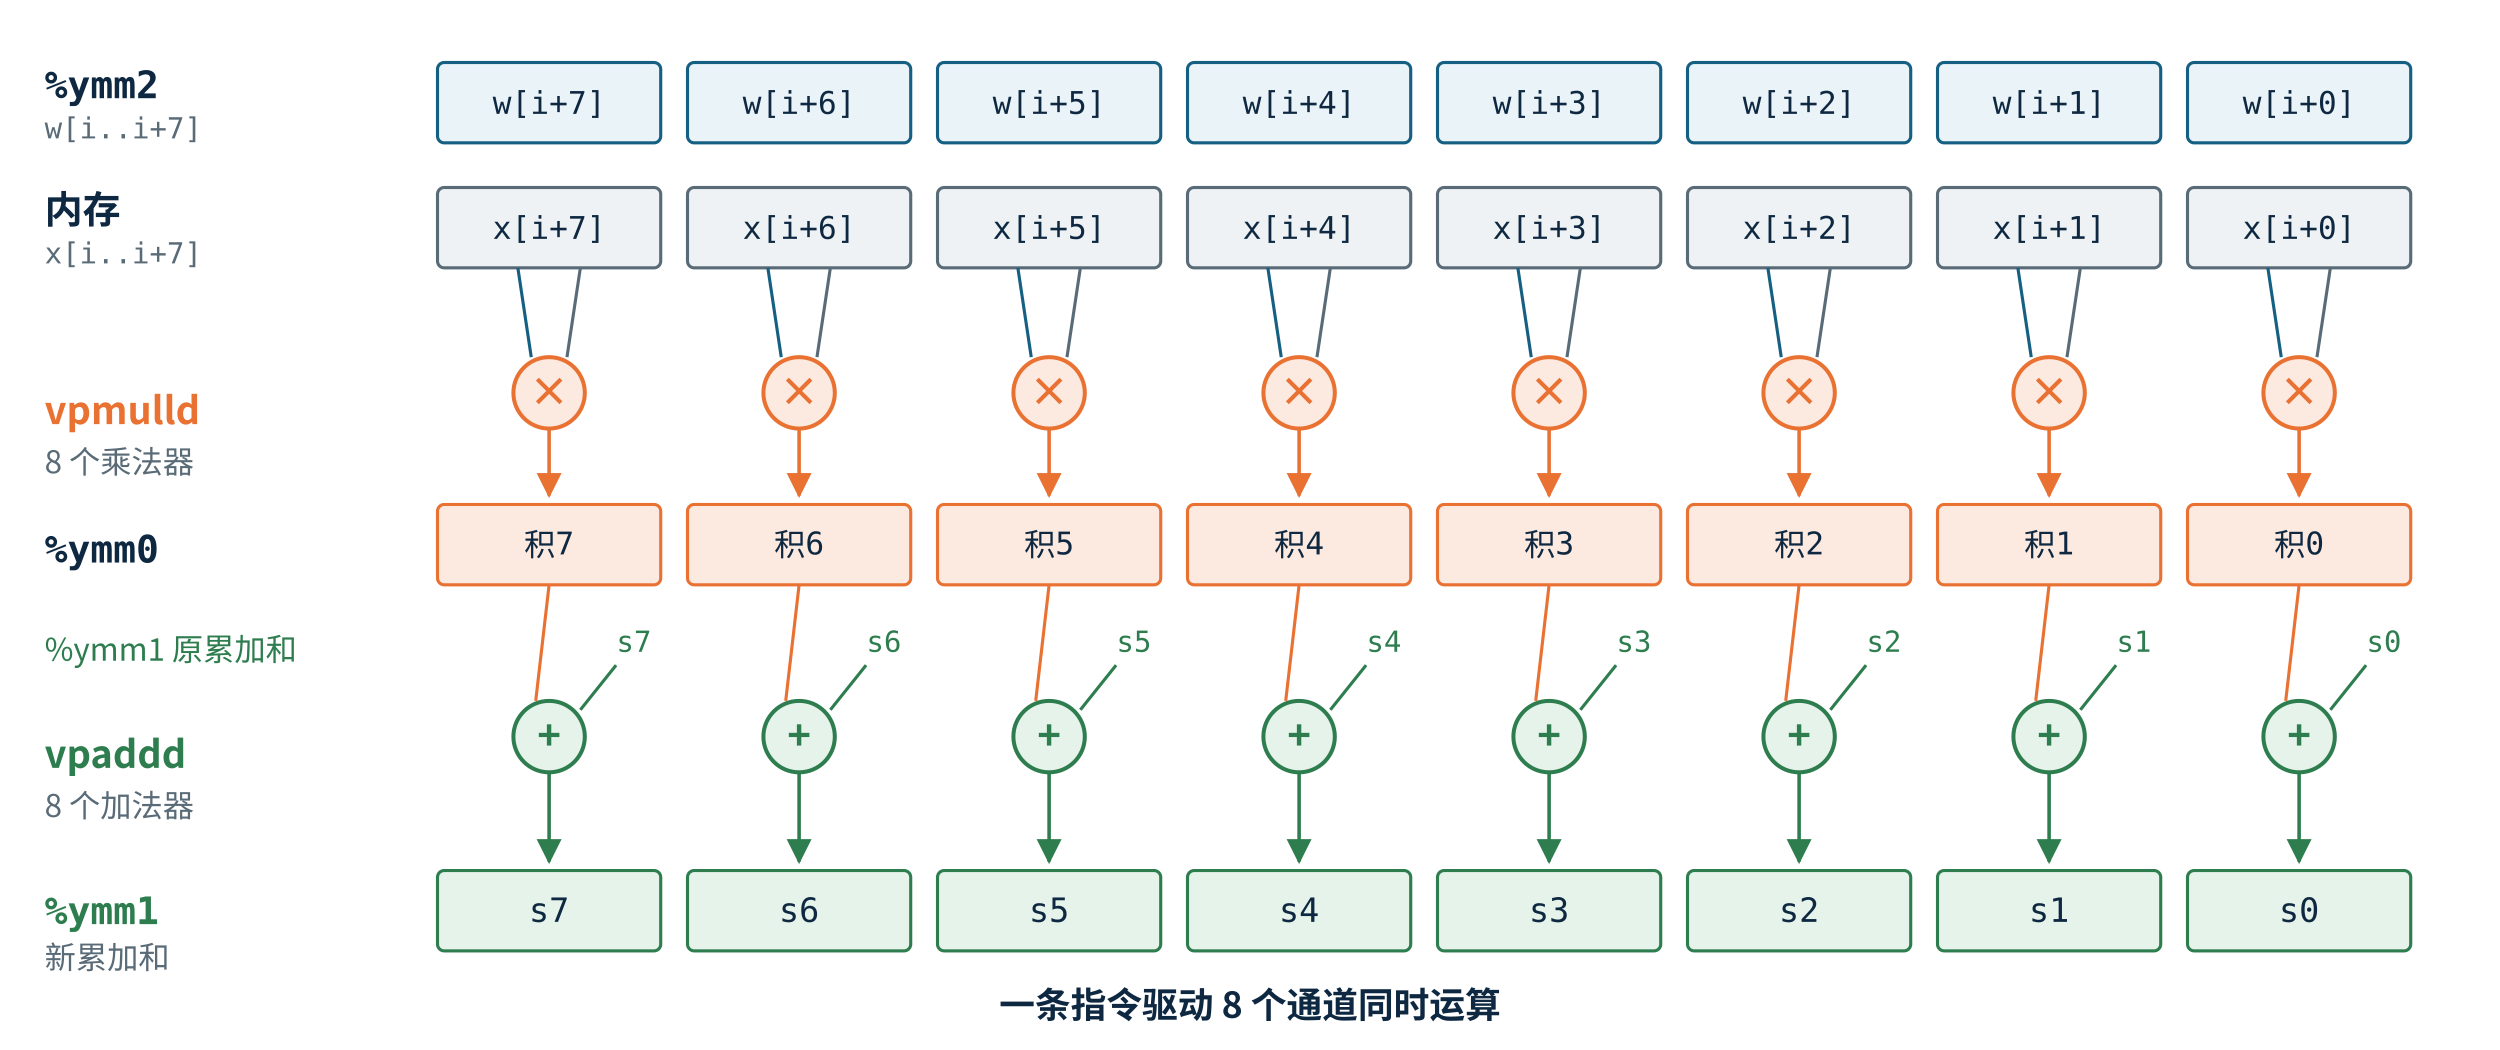
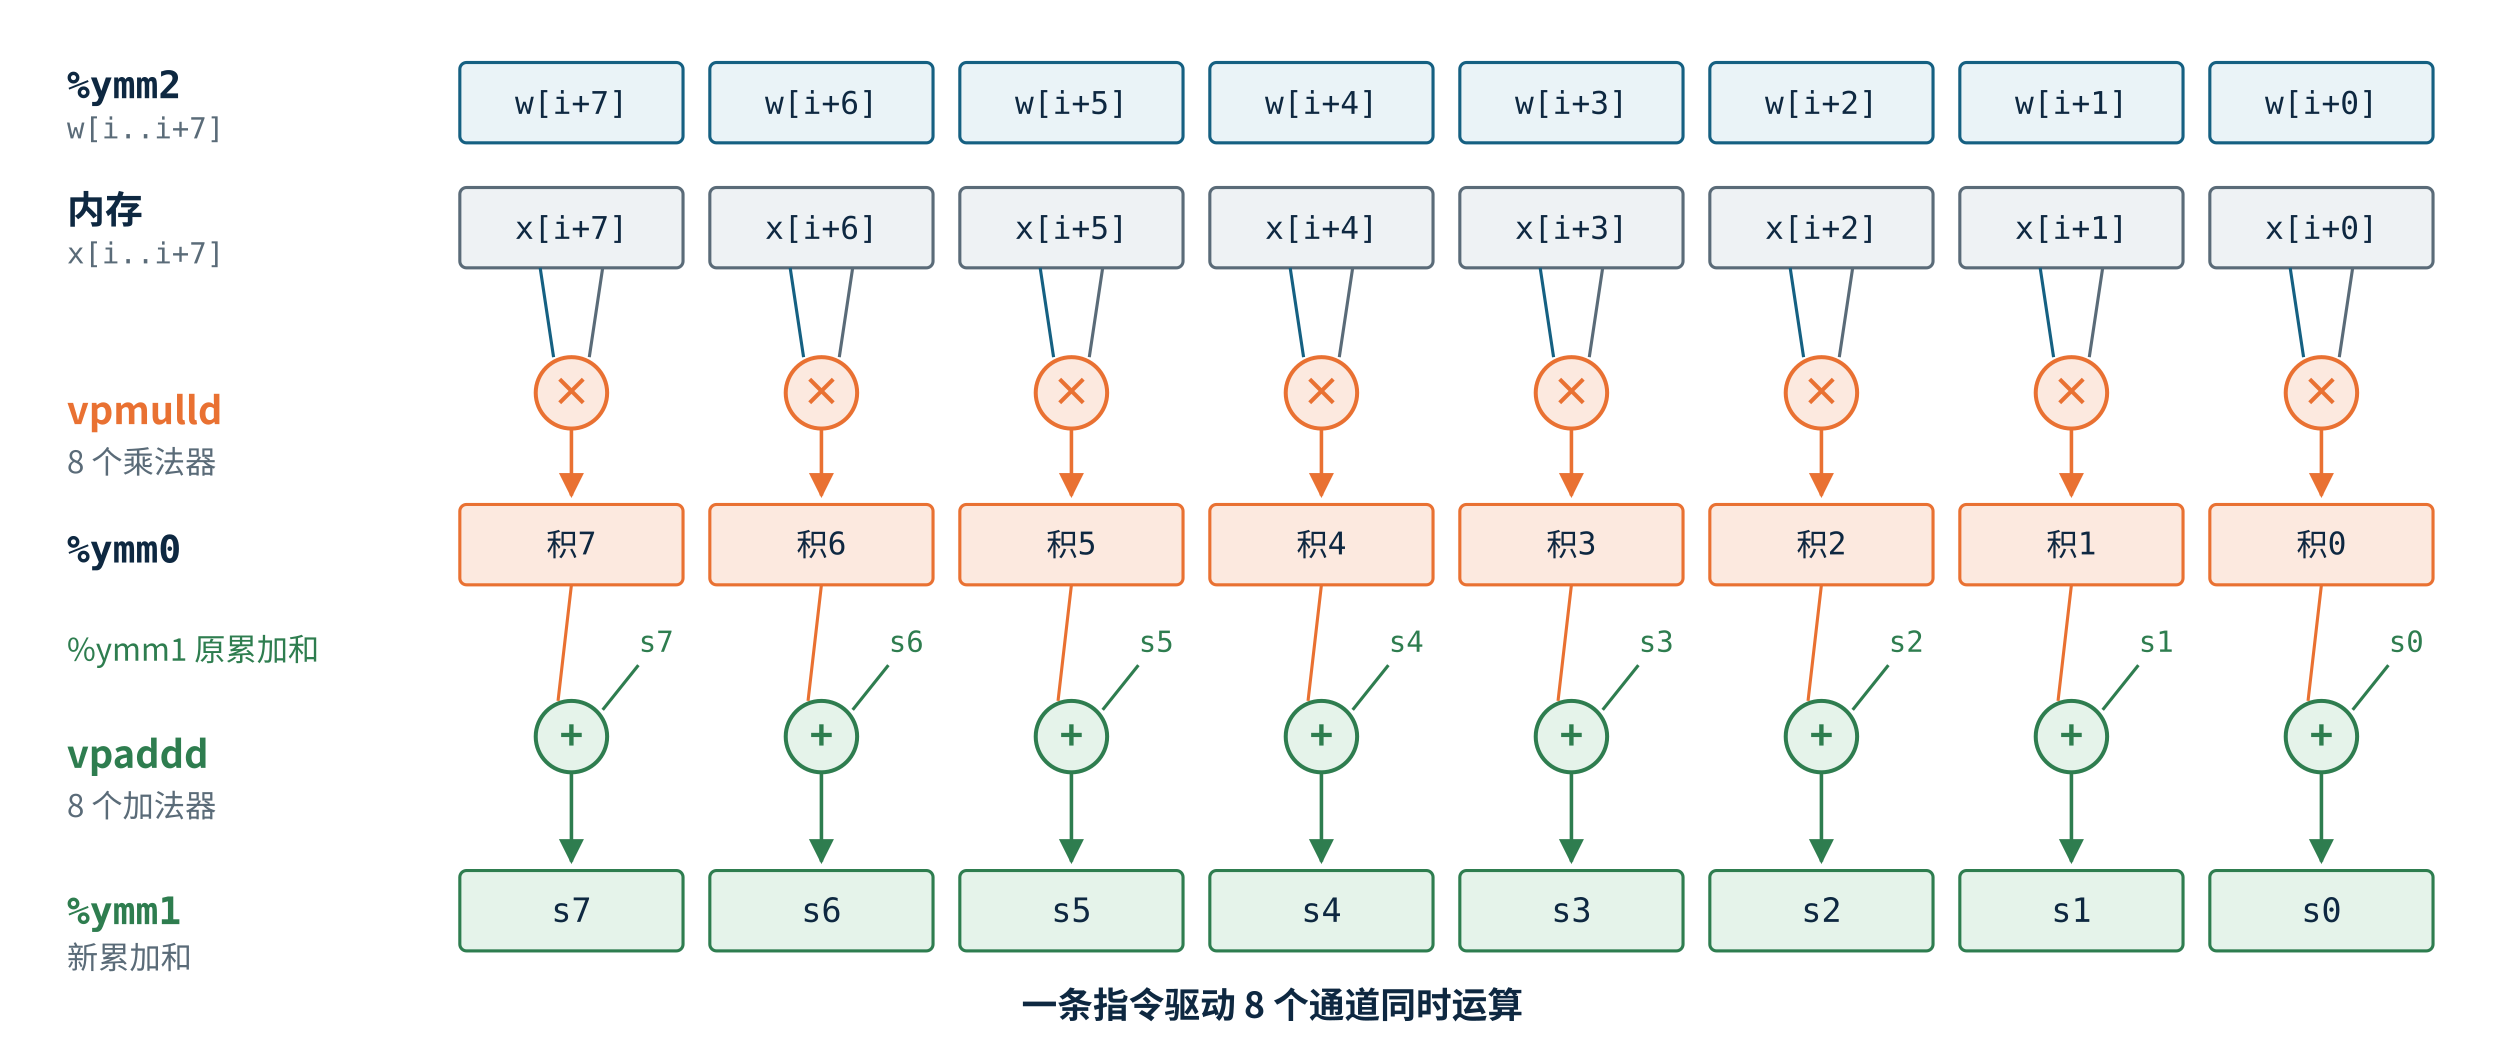
- <svg xmlns="http://www.w3.org/2000/svg" viewBox="0 0 1120 470" width="1120" height="470">
+ <svg xmlns="http://www.w3.org/2000/svg" viewBox="-10 0 1120 470" width="1120" height="470">
  <defs>
    <marker id="ah-156082" viewBox="0 0 10 10" refX="9" refY="5" markerWidth="7" markerHeight="7" orient="auto-start-reverse">
      <path d="M0,0 L10,5 L0,10 z" fill="#156082" />
    </marker>
    <marker id="ah-e97132" viewBox="0 0 10 10" refX="9" refY="5" markerWidth="7" markerHeight="7" orient="auto-start-reverse">
      <path d="M0,0 L10,5 L0,10 z" fill="#e97132" />
    </marker>
    <marker id="ah-0e2841" viewBox="0 0 10 10" refX="9" refY="5" markerWidth="7" markerHeight="7" orient="auto-start-reverse">
      <path d="M0,0 L10,5 L0,10 z" fill="#0e2841" />
    </marker>
    <marker id="ah-2e7d4f" viewBox="0 0 10 10" refX="9" refY="5" markerWidth="7" markerHeight="7" orient="auto-start-reverse">
      <path d="M0,0 L10,5 L0,10 z" fill="#2e7d4f" />
    </marker>
    <marker id="ah-c0392b" viewBox="0 0 10 10" refX="9" refY="5" markerWidth="7" markerHeight="7" orient="auto-start-reverse">
      <path d="M0,0 L10,5 L0,10 z" fill="#c0392b" />
    </marker>
    <marker id="ah-5a6b78" viewBox="0 0 10 10" refX="9" refY="5" markerWidth="7" markerHeight="7" orient="auto-start-reverse">
      <path d="M0,0 L10,5 L0,10 z" fill="#5a6b78" />
    </marker>
    <marker id="ah-9fb5c3" viewBox="0 0 10 10" refX="9" refY="5" markerWidth="7" markerHeight="7" orient="auto-start-reverse">
      <path d="M0,0 L10,5 L0,10 z" fill="#9fb5c3" />
    </marker>
  </defs>
  <text x="20.0" y="44.0" font-family="SFMono-Regular, Menlo, DejaVu Sans Mono, Consolas, monospace" font-size="17" font-weight="bold" fill="#0e2841" text-anchor="start">%ymm2</text>
  <text x="20.0" y="62.0" font-family="SFMono-Regular, Menlo, DejaVu Sans Mono, Consolas, monospace" font-size="13" font-weight="normal" fill="#5a6b78" text-anchor="start">w[i..i+7]</text>
  <text x="20.0" y="100.0" font-family="SFMono-Regular, Menlo, DejaVu Sans Mono, Consolas, monospace" font-size="17" font-weight="bold" fill="#0e2841" text-anchor="start">内存</text>
  <text x="20.0" y="118.0" font-family="SFMono-Regular, Menlo, DejaVu Sans Mono, Consolas, monospace" font-size="13" font-weight="normal" fill="#5a6b78" text-anchor="start">x[i..i+7]</text>
  <rect x="980.0" y="28.0" width="100.0" height="36.0" rx="3" fill="#eaf3f7" stroke="#156082" stroke-width="1.4" />
  <text x="1030.0" y="51.0" font-family="SFMono-Regular, Menlo, DejaVu Sans Mono, Consolas, monospace" font-size="14" font-weight="normal" fill="#0e2841" text-anchor="middle">w[i+0]</text>
  <rect x="868.0" y="28.0" width="100.0" height="36.0" rx="3" fill="#eaf3f7" stroke="#156082" stroke-width="1.4" />
  <text x="918.0" y="51.0" font-family="SFMono-Regular, Menlo, DejaVu Sans Mono, Consolas, monospace" font-size="14" font-weight="normal" fill="#0e2841" text-anchor="middle">w[i+1]</text>
  <rect x="756.0" y="28.0" width="100.0" height="36.0" rx="3" fill="#eaf3f7" stroke="#156082" stroke-width="1.4" />
  <text x="806.0" y="51.0" font-family="SFMono-Regular, Menlo, DejaVu Sans Mono, Consolas, monospace" font-size="14" font-weight="normal" fill="#0e2841" text-anchor="middle">w[i+2]</text>
  <rect x="644.0" y="28.0" width="100.0" height="36.0" rx="3" fill="#eaf3f7" stroke="#156082" stroke-width="1.4" />
  <text x="694.0" y="51.0" font-family="SFMono-Regular, Menlo, DejaVu Sans Mono, Consolas, monospace" font-size="14" font-weight="normal" fill="#0e2841" text-anchor="middle">w[i+3]</text>
  <rect x="532.0" y="28.0" width="100.0" height="36.0" rx="3" fill="#eaf3f7" stroke="#156082" stroke-width="1.4" />
  <text x="582.0" y="51.0" font-family="SFMono-Regular, Menlo, DejaVu Sans Mono, Consolas, monospace" font-size="14" font-weight="normal" fill="#0e2841" text-anchor="middle">w[i+4]</text>
  <rect x="420.0" y="28.0" width="100.0" height="36.0" rx="3" fill="#eaf3f7" stroke="#156082" stroke-width="1.4" />
  <text x="470.0" y="51.0" font-family="SFMono-Regular, Menlo, DejaVu Sans Mono, Consolas, monospace" font-size="14" font-weight="normal" fill="#0e2841" text-anchor="middle">w[i+5]</text>
  <rect x="308.0" y="28.0" width="100.0" height="36.0" rx="3" fill="#eaf3f7" stroke="#156082" stroke-width="1.4" />
  <text x="358.0" y="51.0" font-family="SFMono-Regular, Menlo, DejaVu Sans Mono, Consolas, monospace" font-size="14" font-weight="normal" fill="#0e2841" text-anchor="middle">w[i+6]</text>
  <rect x="196.0" y="28.0" width="100.0" height="36.0" rx="3" fill="#eaf3f7" stroke="#156082" stroke-width="1.4" />
  <text x="246.0" y="51.0" font-family="SFMono-Regular, Menlo, DejaVu Sans Mono, Consolas, monospace" font-size="14" font-weight="normal" fill="#0e2841" text-anchor="middle">w[i+7]</text>
  <rect x="980.0" y="84.0" width="100.0" height="36.0" rx="3" fill="#eef2f4" stroke="#5a6b78" stroke-width="1.4" />
  <text x="1030.0" y="107.0" font-family="SFMono-Regular, Menlo, DejaVu Sans Mono, Consolas, monospace" font-size="14" font-weight="normal" fill="#0e2841" text-anchor="middle">x[i+0]</text>
  <rect x="868.0" y="84.0" width="100.0" height="36.0" rx="3" fill="#eef2f4" stroke="#5a6b78" stroke-width="1.4" />
  <text x="918.0" y="107.0" font-family="SFMono-Regular, Menlo, DejaVu Sans Mono, Consolas, monospace" font-size="14" font-weight="normal" fill="#0e2841" text-anchor="middle">x[i+1]</text>
  <rect x="756.0" y="84.0" width="100.0" height="36.0" rx="3" fill="#eef2f4" stroke="#5a6b78" stroke-width="1.4" />
  <text x="806.0" y="107.0" font-family="SFMono-Regular, Menlo, DejaVu Sans Mono, Consolas, monospace" font-size="14" font-weight="normal" fill="#0e2841" text-anchor="middle">x[i+2]</text>
  <rect x="644.0" y="84.0" width="100.0" height="36.0" rx="3" fill="#eef2f4" stroke="#5a6b78" stroke-width="1.4" />
  <text x="694.0" y="107.0" font-family="SFMono-Regular, Menlo, DejaVu Sans Mono, Consolas, monospace" font-size="14" font-weight="normal" fill="#0e2841" text-anchor="middle">x[i+3]</text>
  <rect x="532.0" y="84.0" width="100.0" height="36.0" rx="3" fill="#eef2f4" stroke="#5a6b78" stroke-width="1.4" />
  <text x="582.0" y="107.0" font-family="SFMono-Regular, Menlo, DejaVu Sans Mono, Consolas, monospace" font-size="14" font-weight="normal" fill="#0e2841" text-anchor="middle">x[i+4]</text>
  <rect x="420.0" y="84.0" width="100.0" height="36.0" rx="3" fill="#eef2f4" stroke="#5a6b78" stroke-width="1.4" />
  <text x="470.0" y="107.0" font-family="SFMono-Regular, Menlo, DejaVu Sans Mono, Consolas, monospace" font-size="14" font-weight="normal" fill="#0e2841" text-anchor="middle">x[i+5]</text>
  <rect x="308.0" y="84.0" width="100.0" height="36.0" rx="3" fill="#eef2f4" stroke="#5a6b78" stroke-width="1.4" />
  <text x="358.0" y="107.0" font-family="SFMono-Regular, Menlo, DejaVu Sans Mono, Consolas, monospace" font-size="14" font-weight="normal" fill="#0e2841" text-anchor="middle">x[i+6]</text>
  <rect x="196.0" y="84.0" width="100.0" height="36.0" rx="3" fill="#eef2f4" stroke="#5a6b78" stroke-width="1.4" />
  <text x="246.0" y="107.0" font-family="SFMono-Regular, Menlo, DejaVu Sans Mono, Consolas, monospace" font-size="14" font-weight="normal" fill="#0e2841" text-anchor="middle">x[i+7]</text>
  <line x1="1016.0" y1="120.0" x2="1022.0" y2="160.0" stroke="#156082" stroke-width="1.4" />
  <line x1="1044.0" y1="120.0" x2="1038.0" y2="160.0" stroke="#5a6b78" stroke-width="1.4" />
  <circle cx="1030.0" cy="176.0" r="16.0" fill="#fce9df" stroke="#e97132" stroke-width="1.8" />
  <text x="1030.0" y="182.0" font-family="PingFang SC, Noto Sans CJK SC, Source Han Sans SC, sans-serif" font-size="18" font-weight="bold" fill="#e97132" text-anchor="middle">×</text>
  <line x1="1030.0" y1="192.0" x2="1030.0" y2="222.0" stroke="#e97132" stroke-width="1.6" marker-end="url(#ah-e97132)" />
  <text x="1068.0" y="292.0" font-family="SFMono-Regular, Menlo, DejaVu Sans Mono, Consolas, monospace" font-size="13" font-weight="normal" fill="#2e7d4f" text-anchor="middle">s0</text>
  <line x1="1060.0" y1="298.0" x2="1044.0" y2="318.0" stroke="#2e7d4f" stroke-width="1.4" />
  <line x1="1030.0" y1="262.0" x2="1024.0" y2="314.0" stroke="#e97132" stroke-width="1.4" />
  <circle cx="1030.0" cy="330.0" r="16.0" fill="#e5f3ea" stroke="#2e7d4f" stroke-width="1.8" />
  <text x="1030.0" y="336.0" font-family="PingFang SC, Noto Sans CJK SC, Source Han Sans SC, sans-serif" font-size="18" font-weight="bold" fill="#2e7d4f" text-anchor="middle">+</text>
  <line x1="1030.0" y1="346.0" x2="1030.0" y2="386.0" stroke="#2e7d4f" stroke-width="1.6" marker-end="url(#ah-2e7d4f)" />
  <line x1="904.0" y1="120.0" x2="910.0" y2="160.0" stroke="#156082" stroke-width="1.4" />
  <line x1="932.0" y1="120.0" x2="926.0" y2="160.0" stroke="#5a6b78" stroke-width="1.4" />
  <circle cx="918.0" cy="176.0" r="16.0" fill="#fce9df" stroke="#e97132" stroke-width="1.8" />
  <text x="918.0" y="182.0" font-family="PingFang SC, Noto Sans CJK SC, Source Han Sans SC, sans-serif" font-size="18" font-weight="bold" fill="#e97132" text-anchor="middle">×</text>
  <line x1="918.0" y1="192.0" x2="918.0" y2="222.0" stroke="#e97132" stroke-width="1.6" marker-end="url(#ah-e97132)" />
  <text x="956.0" y="292.0" font-family="SFMono-Regular, Menlo, DejaVu Sans Mono, Consolas, monospace" font-size="13" font-weight="normal" fill="#2e7d4f" text-anchor="middle">s1</text>
  <line x1="948.0" y1="298.0" x2="932.0" y2="318.0" stroke="#2e7d4f" stroke-width="1.4" />
  <line x1="918.0" y1="262.0" x2="912.0" y2="314.0" stroke="#e97132" stroke-width="1.4" />
  <circle cx="918.0" cy="330.0" r="16.0" fill="#e5f3ea" stroke="#2e7d4f" stroke-width="1.8" />
  <text x="918.0" y="336.0" font-family="PingFang SC, Noto Sans CJK SC, Source Han Sans SC, sans-serif" font-size="18" font-weight="bold" fill="#2e7d4f" text-anchor="middle">+</text>
  <line x1="918.0" y1="346.0" x2="918.0" y2="386.0" stroke="#2e7d4f" stroke-width="1.6" marker-end="url(#ah-2e7d4f)" />
  <line x1="792.0" y1="120.0" x2="798.0" y2="160.0" stroke="#156082" stroke-width="1.4" />
  <line x1="820.0" y1="120.0" x2="814.0" y2="160.0" stroke="#5a6b78" stroke-width="1.4" />
  <circle cx="806.0" cy="176.0" r="16.0" fill="#fce9df" stroke="#e97132" stroke-width="1.8" />
  <text x="806.0" y="182.0" font-family="PingFang SC, Noto Sans CJK SC, Source Han Sans SC, sans-serif" font-size="18" font-weight="bold" fill="#e97132" text-anchor="middle">×</text>
  <line x1="806.0" y1="192.0" x2="806.0" y2="222.0" stroke="#e97132" stroke-width="1.6" marker-end="url(#ah-e97132)" />
  <text x="844.0" y="292.0" font-family="SFMono-Regular, Menlo, DejaVu Sans Mono, Consolas, monospace" font-size="13" font-weight="normal" fill="#2e7d4f" text-anchor="middle">s2</text>
  <line x1="836.0" y1="298.0" x2="820.0" y2="318.0" stroke="#2e7d4f" stroke-width="1.4" />
  <line x1="806.0" y1="262.0" x2="800.0" y2="314.0" stroke="#e97132" stroke-width="1.4" />
  <circle cx="806.0" cy="330.0" r="16.0" fill="#e5f3ea" stroke="#2e7d4f" stroke-width="1.8" />
  <text x="806.0" y="336.0" font-family="PingFang SC, Noto Sans CJK SC, Source Han Sans SC, sans-serif" font-size="18" font-weight="bold" fill="#2e7d4f" text-anchor="middle">+</text>
  <line x1="806.0" y1="346.0" x2="806.0" y2="386.0" stroke="#2e7d4f" stroke-width="1.6" marker-end="url(#ah-2e7d4f)" />
  <line x1="680.0" y1="120.0" x2="686.0" y2="160.0" stroke="#156082" stroke-width="1.4" />
  <line x1="708.0" y1="120.0" x2="702.0" y2="160.0" stroke="#5a6b78" stroke-width="1.4" />
  <circle cx="694.0" cy="176.0" r="16.0" fill="#fce9df" stroke="#e97132" stroke-width="1.8" />
  <text x="694.0" y="182.0" font-family="PingFang SC, Noto Sans CJK SC, Source Han Sans SC, sans-serif" font-size="18" font-weight="bold" fill="#e97132" text-anchor="middle">×</text>
  <line x1="694.0" y1="192.0" x2="694.0" y2="222.0" stroke="#e97132" stroke-width="1.6" marker-end="url(#ah-e97132)" />
  <text x="732.0" y="292.0" font-family="SFMono-Regular, Menlo, DejaVu Sans Mono, Consolas, monospace" font-size="13" font-weight="normal" fill="#2e7d4f" text-anchor="middle">s3</text>
  <line x1="724.0" y1="298.0" x2="708.0" y2="318.0" stroke="#2e7d4f" stroke-width="1.4" />
  <line x1="694.0" y1="262.0" x2="688.0" y2="314.0" stroke="#e97132" stroke-width="1.4" />
  <circle cx="694.0" cy="330.0" r="16.0" fill="#e5f3ea" stroke="#2e7d4f" stroke-width="1.8" />
  <text x="694.0" y="336.0" font-family="PingFang SC, Noto Sans CJK SC, Source Han Sans SC, sans-serif" font-size="18" font-weight="bold" fill="#2e7d4f" text-anchor="middle">+</text>
  <line x1="694.0" y1="346.0" x2="694.0" y2="386.0" stroke="#2e7d4f" stroke-width="1.6" marker-end="url(#ah-2e7d4f)" />
  <line x1="568.0" y1="120.0" x2="574.0" y2="160.0" stroke="#156082" stroke-width="1.4" />
  <line x1="596.0" y1="120.0" x2="590.0" y2="160.0" stroke="#5a6b78" stroke-width="1.4" />
  <circle cx="582.0" cy="176.0" r="16.0" fill="#fce9df" stroke="#e97132" stroke-width="1.8" />
  <text x="582.0" y="182.0" font-family="PingFang SC, Noto Sans CJK SC, Source Han Sans SC, sans-serif" font-size="18" font-weight="bold" fill="#e97132" text-anchor="middle">×</text>
  <line x1="582.0" y1="192.0" x2="582.0" y2="222.0" stroke="#e97132" stroke-width="1.6" marker-end="url(#ah-e97132)" />
  <text x="620.0" y="292.0" font-family="SFMono-Regular, Menlo, DejaVu Sans Mono, Consolas, monospace" font-size="13" font-weight="normal" fill="#2e7d4f" text-anchor="middle">s4</text>
  <line x1="612.0" y1="298.0" x2="596.0" y2="318.0" stroke="#2e7d4f" stroke-width="1.4" />
  <line x1="582.0" y1="262.0" x2="576.0" y2="314.0" stroke="#e97132" stroke-width="1.4" />
  <circle cx="582.0" cy="330.0" r="16.0" fill="#e5f3ea" stroke="#2e7d4f" stroke-width="1.8" />
  <text x="582.0" y="336.0" font-family="PingFang SC, Noto Sans CJK SC, Source Han Sans SC, sans-serif" font-size="18" font-weight="bold" fill="#2e7d4f" text-anchor="middle">+</text>
  <line x1="582.0" y1="346.0" x2="582.0" y2="386.0" stroke="#2e7d4f" stroke-width="1.6" marker-end="url(#ah-2e7d4f)" />
  <line x1="456.0" y1="120.0" x2="462.0" y2="160.0" stroke="#156082" stroke-width="1.4" />
  <line x1="484.0" y1="120.0" x2="478.0" y2="160.0" stroke="#5a6b78" stroke-width="1.4" />
  <circle cx="470.0" cy="176.0" r="16.0" fill="#fce9df" stroke="#e97132" stroke-width="1.8" />
  <text x="470.0" y="182.0" font-family="PingFang SC, Noto Sans CJK SC, Source Han Sans SC, sans-serif" font-size="18" font-weight="bold" fill="#e97132" text-anchor="middle">×</text>
  <line x1="470.0" y1="192.0" x2="470.0" y2="222.0" stroke="#e97132" stroke-width="1.6" marker-end="url(#ah-e97132)" />
  <text x="508.0" y="292.0" font-family="SFMono-Regular, Menlo, DejaVu Sans Mono, Consolas, monospace" font-size="13" font-weight="normal" fill="#2e7d4f" text-anchor="middle">s5</text>
  <line x1="500.0" y1="298.0" x2="484.0" y2="318.0" stroke="#2e7d4f" stroke-width="1.4" />
  <line x1="470.0" y1="262.0" x2="464.0" y2="314.0" stroke="#e97132" stroke-width="1.4" />
  <circle cx="470.0" cy="330.0" r="16.0" fill="#e5f3ea" stroke="#2e7d4f" stroke-width="1.8" />
  <text x="470.0" y="336.0" font-family="PingFang SC, Noto Sans CJK SC, Source Han Sans SC, sans-serif" font-size="18" font-weight="bold" fill="#2e7d4f" text-anchor="middle">+</text>
  <line x1="470.0" y1="346.0" x2="470.0" y2="386.0" stroke="#2e7d4f" stroke-width="1.6" marker-end="url(#ah-2e7d4f)" />
  <line x1="344.0" y1="120.0" x2="350.0" y2="160.0" stroke="#156082" stroke-width="1.4" />
  <line x1="372.0" y1="120.0" x2="366.0" y2="160.0" stroke="#5a6b78" stroke-width="1.4" />
  <circle cx="358.0" cy="176.0" r="16.0" fill="#fce9df" stroke="#e97132" stroke-width="1.8" />
  <text x="358.0" y="182.0" font-family="PingFang SC, Noto Sans CJK SC, Source Han Sans SC, sans-serif" font-size="18" font-weight="bold" fill="#e97132" text-anchor="middle">×</text>
  <line x1="358.0" y1="192.0" x2="358.0" y2="222.0" stroke="#e97132" stroke-width="1.6" marker-end="url(#ah-e97132)" />
  <text x="396.0" y="292.0" font-family="SFMono-Regular, Menlo, DejaVu Sans Mono, Consolas, monospace" font-size="13" font-weight="normal" fill="#2e7d4f" text-anchor="middle">s6</text>
  <line x1="388.0" y1="298.0" x2="372.0" y2="318.0" stroke="#2e7d4f" stroke-width="1.4" />
  <line x1="358.0" y1="262.0" x2="352.0" y2="314.0" stroke="#e97132" stroke-width="1.4" />
  <circle cx="358.0" cy="330.0" r="16.0" fill="#e5f3ea" stroke="#2e7d4f" stroke-width="1.8" />
  <text x="358.0" y="336.0" font-family="PingFang SC, Noto Sans CJK SC, Source Han Sans SC, sans-serif" font-size="18" font-weight="bold" fill="#2e7d4f" text-anchor="middle">+</text>
  <line x1="358.0" y1="346.0" x2="358.0" y2="386.0" stroke="#2e7d4f" stroke-width="1.6" marker-end="url(#ah-2e7d4f)" />
  <line x1="232.0" y1="120.0" x2="238.0" y2="160.0" stroke="#156082" stroke-width="1.4" />
  <line x1="260.0" y1="120.0" x2="254.0" y2="160.0" stroke="#5a6b78" stroke-width="1.4" />
  <circle cx="246.0" cy="176.0" r="16.0" fill="#fce9df" stroke="#e97132" stroke-width="1.8" />
  <text x="246.0" y="182.0" font-family="PingFang SC, Noto Sans CJK SC, Source Han Sans SC, sans-serif" font-size="18" font-weight="bold" fill="#e97132" text-anchor="middle">×</text>
  <line x1="246.0" y1="192.0" x2="246.0" y2="222.0" stroke="#e97132" stroke-width="1.6" marker-end="url(#ah-e97132)" />
  <text x="284.0" y="292.0" font-family="SFMono-Regular, Menlo, DejaVu Sans Mono, Consolas, monospace" font-size="13" font-weight="normal" fill="#2e7d4f" text-anchor="middle">s7</text>
  <line x1="276.0" y1="298.0" x2="260.0" y2="318.0" stroke="#2e7d4f" stroke-width="1.4" />
  <line x1="246.0" y1="262.0" x2="240.0" y2="314.0" stroke="#e97132" stroke-width="1.4" />
  <circle cx="246.0" cy="330.0" r="16.0" fill="#e5f3ea" stroke="#2e7d4f" stroke-width="1.8" />
  <text x="246.0" y="336.0" font-family="PingFang SC, Noto Sans CJK SC, Source Han Sans SC, sans-serif" font-size="18" font-weight="bold" fill="#2e7d4f" text-anchor="middle">+</text>
  <line x1="246.0" y1="346.0" x2="246.0" y2="386.0" stroke="#2e7d4f" stroke-width="1.6" marker-end="url(#ah-2e7d4f)" />
  <rect x="980.0" y="226.0" width="100.0" height="36.0" rx="3" fill="#fce9df" stroke="#e97132" stroke-width="1.4" />
  <text x="1030.0" y="249.0" font-family="SFMono-Regular, Menlo, DejaVu Sans Mono, Consolas, monospace" font-size="14" font-weight="normal" fill="#0e2841" text-anchor="middle">积0</text>
  <rect x="868.0" y="226.0" width="100.0" height="36.0" rx="3" fill="#fce9df" stroke="#e97132" stroke-width="1.4" />
  <text x="918.0" y="249.0" font-family="SFMono-Regular, Menlo, DejaVu Sans Mono, Consolas, monospace" font-size="14" font-weight="normal" fill="#0e2841" text-anchor="middle">积1</text>
  <rect x="756.0" y="226.0" width="100.0" height="36.0" rx="3" fill="#fce9df" stroke="#e97132" stroke-width="1.4" />
  <text x="806.0" y="249.0" font-family="SFMono-Regular, Menlo, DejaVu Sans Mono, Consolas, monospace" font-size="14" font-weight="normal" fill="#0e2841" text-anchor="middle">积2</text>
  <rect x="644.0" y="226.0" width="100.0" height="36.0" rx="3" fill="#fce9df" stroke="#e97132" stroke-width="1.4" />
  <text x="694.0" y="249.0" font-family="SFMono-Regular, Menlo, DejaVu Sans Mono, Consolas, monospace" font-size="14" font-weight="normal" fill="#0e2841" text-anchor="middle">积3</text>
  <rect x="532.0" y="226.0" width="100.0" height="36.0" rx="3" fill="#fce9df" stroke="#e97132" stroke-width="1.4" />
  <text x="582.0" y="249.0" font-family="SFMono-Regular, Menlo, DejaVu Sans Mono, Consolas, monospace" font-size="14" font-weight="normal" fill="#0e2841" text-anchor="middle">积4</text>
  <rect x="420.0" y="226.0" width="100.0" height="36.0" rx="3" fill="#fce9df" stroke="#e97132" stroke-width="1.4" />
  <text x="470.0" y="249.0" font-family="SFMono-Regular, Menlo, DejaVu Sans Mono, Consolas, monospace" font-size="14" font-weight="normal" fill="#0e2841" text-anchor="middle">积5</text>
  <rect x="308.0" y="226.0" width="100.0" height="36.0" rx="3" fill="#fce9df" stroke="#e97132" stroke-width="1.4" />
  <text x="358.0" y="249.0" font-family="SFMono-Regular, Menlo, DejaVu Sans Mono, Consolas, monospace" font-size="14" font-weight="normal" fill="#0e2841" text-anchor="middle">积6</text>
  <rect x="196.0" y="226.0" width="100.0" height="36.0" rx="3" fill="#fce9df" stroke="#e97132" stroke-width="1.4" />
  <text x="246.0" y="249.0" font-family="SFMono-Regular, Menlo, DejaVu Sans Mono, Consolas, monospace" font-size="14" font-weight="normal" fill="#0e2841" text-anchor="middle">积7</text>
  <text x="20.0" y="190.0" font-family="PingFang SC, Noto Sans CJK SC, Source Han Sans SC, sans-serif" font-size="17" font-weight="bold" fill="#e97132" text-anchor="start">vpmulld</text>
  <text x="20.0" y="212.0" font-family="PingFang SC, Noto Sans CJK SC, Source Han Sans SC, sans-serif" font-size="14" font-weight="normal" fill="#5a6b78" text-anchor="start">8 个乘法器</text>
  <text x="20.0" y="344.0" font-family="PingFang SC, Noto Sans CJK SC, Source Han Sans SC, sans-serif" font-size="17" font-weight="bold" fill="#2e7d4f" text-anchor="start">vpaddd</text>
  <text x="20.0" y="366.0" font-family="PingFang SC, Noto Sans CJK SC, Source Han Sans SC, sans-serif" font-size="14" font-weight="normal" fill="#5a6b78" text-anchor="start">8 个加法器</text>
  <text x="20.0" y="252.0" font-family="SFMono-Regular, Menlo, DejaVu Sans Mono, Consolas, monospace" font-size="17" font-weight="bold" fill="#0e2841" text-anchor="start">%ymm0</text>
  <text x="20.0" y="296.0" font-family="PingFang SC, Noto Sans CJK SC, Source Han Sans SC, sans-serif" font-size="14" font-weight="normal" fill="#2e7d4f" text-anchor="start">%ymm1 原累加和</text>
  <rect x="980.0" y="390.0" width="100.0" height="36.0" rx="3" fill="#e5f3ea" stroke="#2e7d4f" stroke-width="1.4" />
  <text x="1030.0" y="413.0" font-family="SFMono-Regular, Menlo, DejaVu Sans Mono, Consolas, monospace" font-size="15" font-weight="normal" fill="#0e2841" text-anchor="middle">s0</text>
  <rect x="868.0" y="390.0" width="100.0" height="36.0" rx="3" fill="#e5f3ea" stroke="#2e7d4f" stroke-width="1.4" />
  <text x="918.0" y="413.0" font-family="SFMono-Regular, Menlo, DejaVu Sans Mono, Consolas, monospace" font-size="15" font-weight="normal" fill="#0e2841" text-anchor="middle">s1</text>
  <rect x="756.0" y="390.0" width="100.0" height="36.0" rx="3" fill="#e5f3ea" stroke="#2e7d4f" stroke-width="1.4" />
  <text x="806.0" y="413.0" font-family="SFMono-Regular, Menlo, DejaVu Sans Mono, Consolas, monospace" font-size="15" font-weight="normal" fill="#0e2841" text-anchor="middle">s2</text>
  <rect x="644.0" y="390.0" width="100.0" height="36.0" rx="3" fill="#e5f3ea" stroke="#2e7d4f" stroke-width="1.4" />
  <text x="694.0" y="413.0" font-family="SFMono-Regular, Menlo, DejaVu Sans Mono, Consolas, monospace" font-size="15" font-weight="normal" fill="#0e2841" text-anchor="middle">s3</text>
  <rect x="532.0" y="390.0" width="100.0" height="36.0" rx="3" fill="#e5f3ea" stroke="#2e7d4f" stroke-width="1.4" />
  <text x="582.0" y="413.0" font-family="SFMono-Regular, Menlo, DejaVu Sans Mono, Consolas, monospace" font-size="15" font-weight="normal" fill="#0e2841" text-anchor="middle">s4</text>
  <rect x="420.0" y="390.0" width="100.0" height="36.0" rx="3" fill="#e5f3ea" stroke="#2e7d4f" stroke-width="1.4" />
  <text x="470.0" y="413.0" font-family="SFMono-Regular, Menlo, DejaVu Sans Mono, Consolas, monospace" font-size="15" font-weight="normal" fill="#0e2841" text-anchor="middle">s5</text>
  <rect x="308.0" y="390.0" width="100.0" height="36.0" rx="3" fill="#e5f3ea" stroke="#2e7d4f" stroke-width="1.4" />
  <text x="358.0" y="413.0" font-family="SFMono-Regular, Menlo, DejaVu Sans Mono, Consolas, monospace" font-size="15" font-weight="normal" fill="#0e2841" text-anchor="middle">s6</text>
  <rect x="196.0" y="390.0" width="100.0" height="36.0" rx="3" fill="#e5f3ea" stroke="#2e7d4f" stroke-width="1.4" />
  <text x="246.0" y="413.0" font-family="SFMono-Regular, Menlo, DejaVu Sans Mono, Consolas, monospace" font-size="15" font-weight="normal" fill="#0e2841" text-anchor="middle">s7</text>
  <text x="20.0" y="414.0" font-family="SFMono-Regular, Menlo, DejaVu Sans Mono, Consolas, monospace" font-size="17" font-weight="bold" fill="#2e7d4f" text-anchor="start">%ymm1</text>
  <text x="20.0" y="434.0" font-family="PingFang SC, Noto Sans CJK SC, Source Han Sans SC, sans-serif" font-size="14" font-weight="normal" fill="#5a6b78" text-anchor="start">新累加和</text>
  <text x="560.0" y="456.0" font-family="PingFang SC, Noto Sans CJK SC, Source Han Sans SC, sans-serif" font-size="16" font-weight="bold" fill="#0e2841" text-anchor="middle">一条指令驱动 8 个通道同时运算</text>
</svg>
